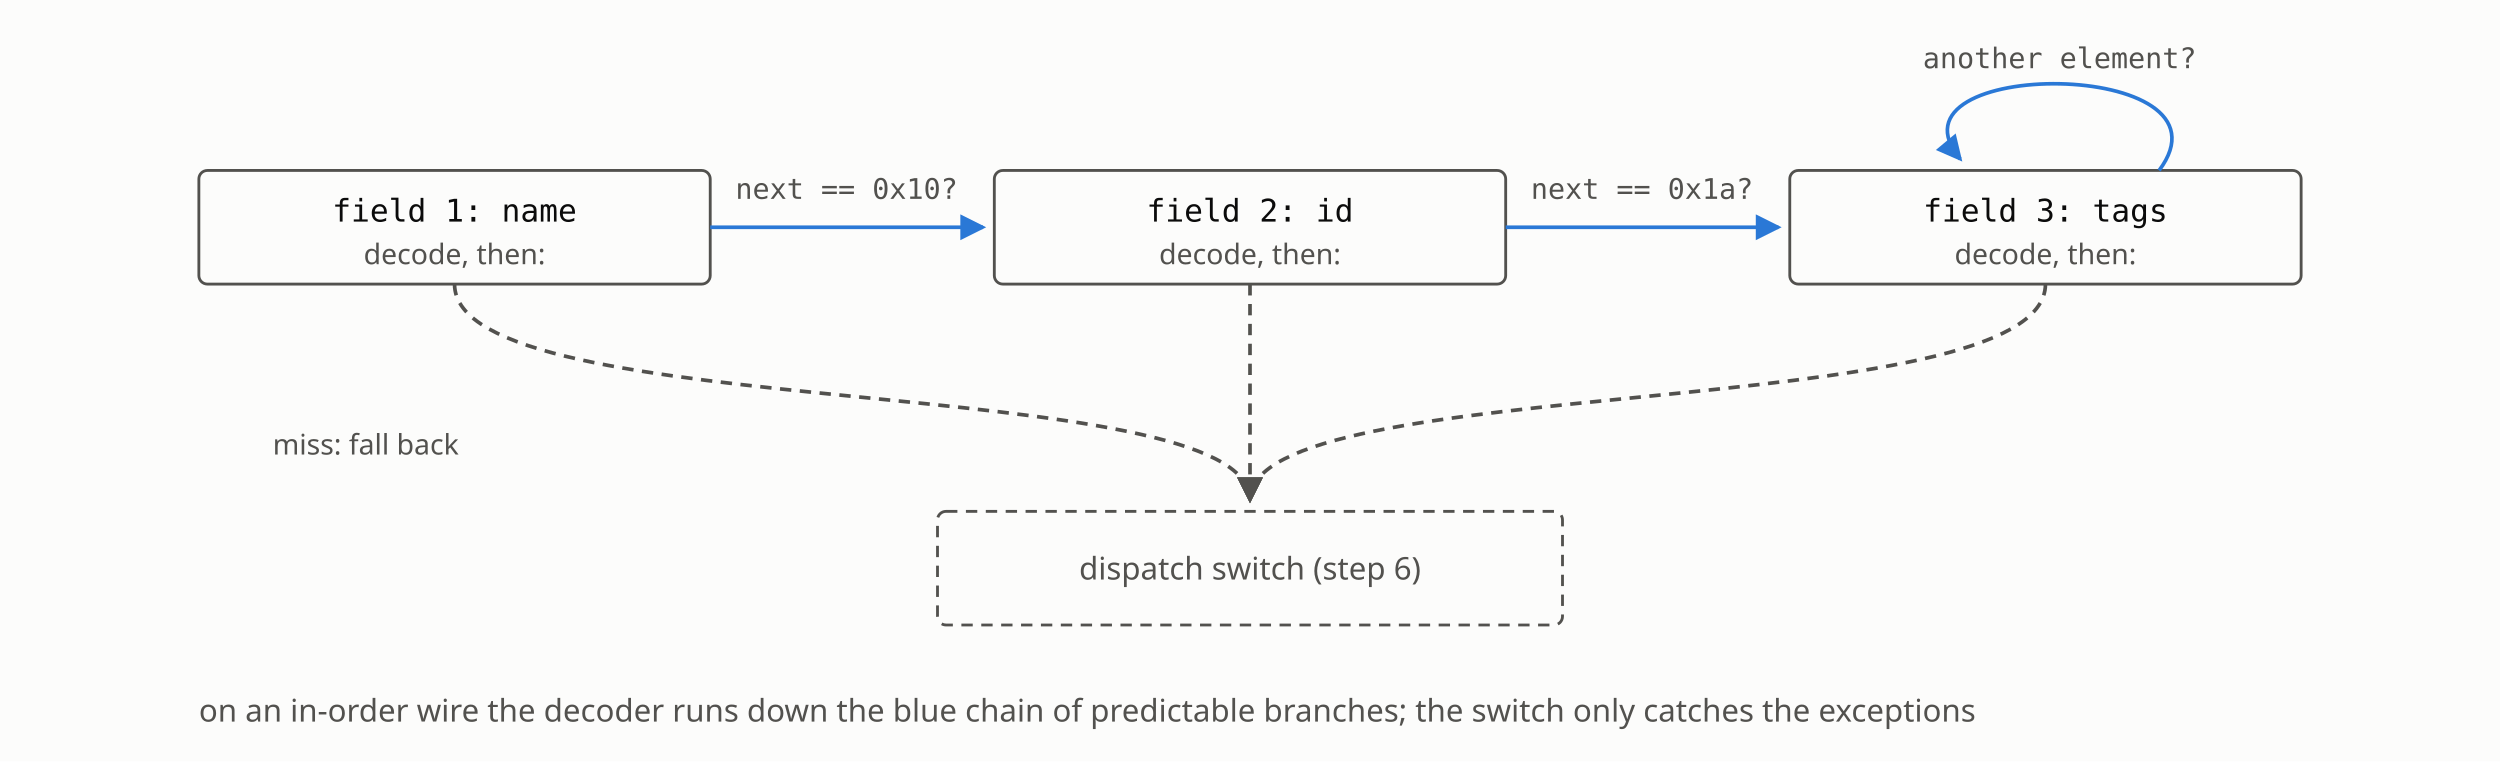
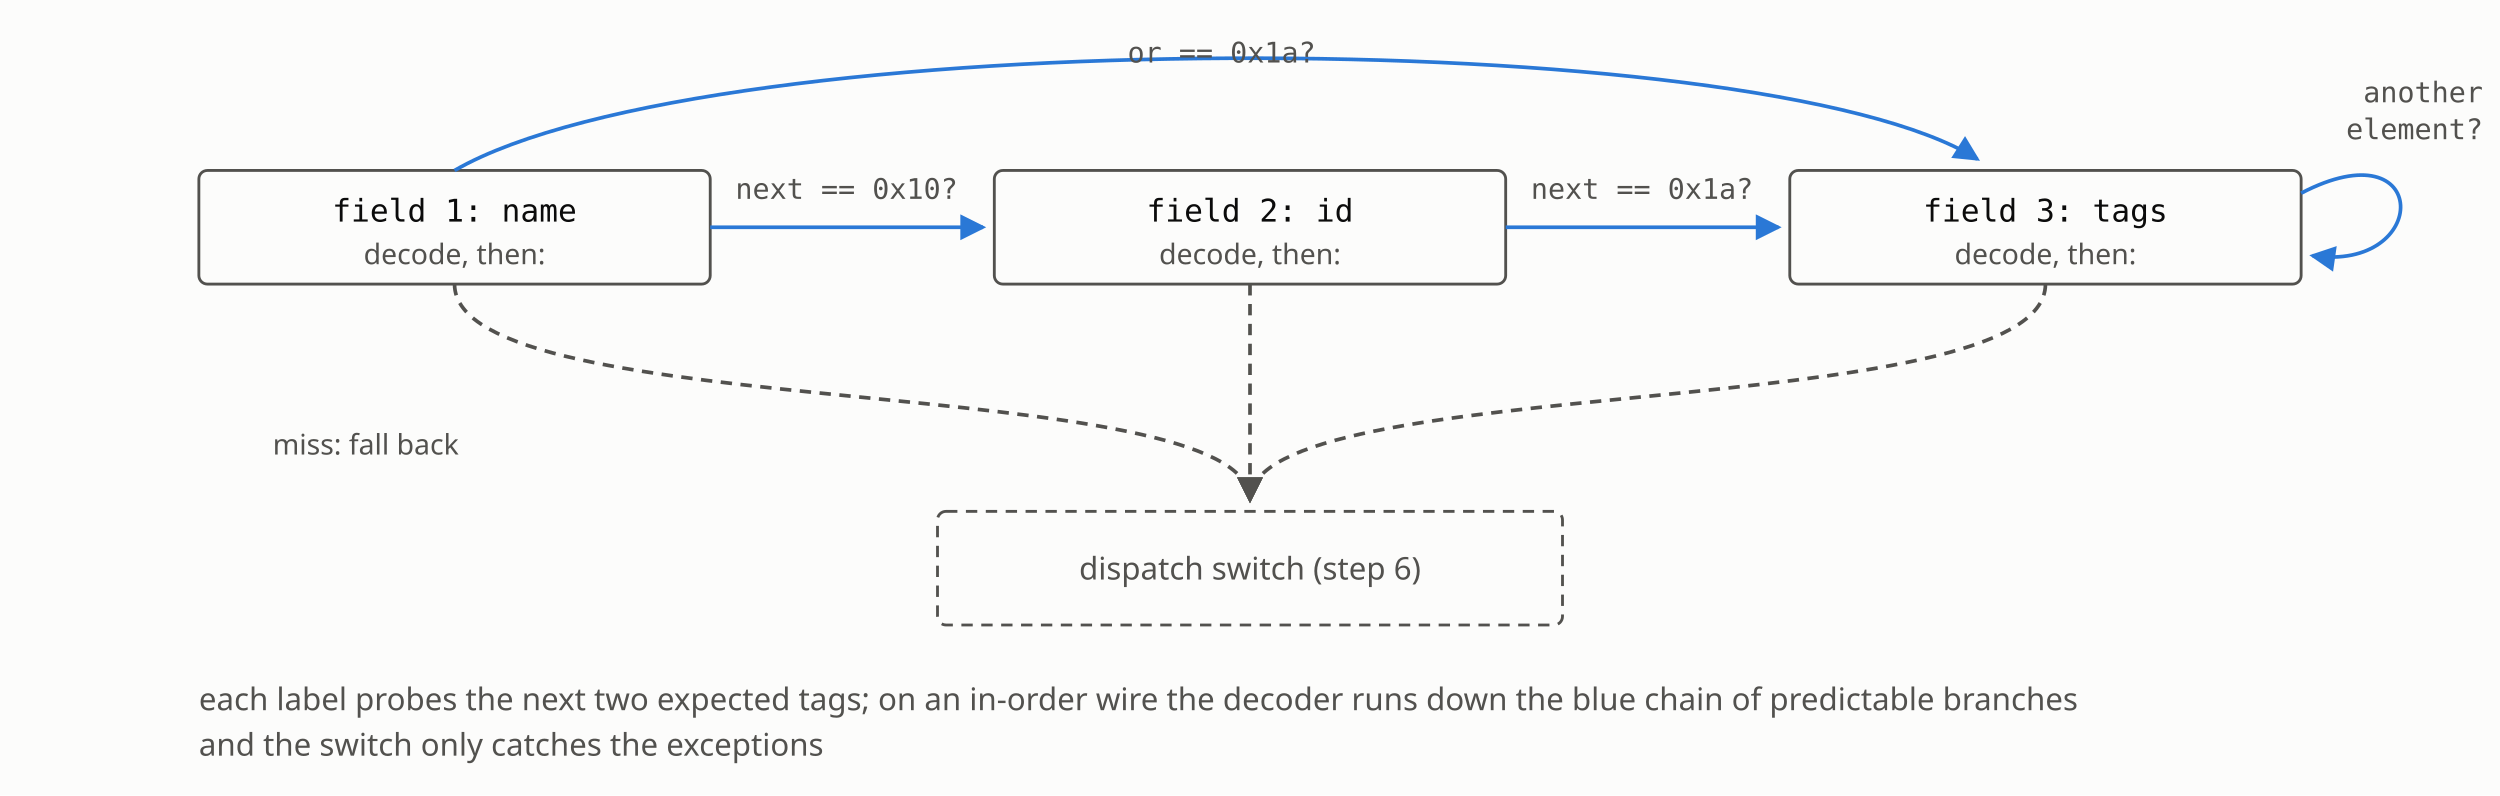
- <svg xmlns="http://www.w3.org/2000/svg" viewBox="0 0 880 268" font-family="system-ui,sans-serif">
-   <rect width="880" height="268" fill="#fcfcfb" />
+ <svg xmlns="http://www.w3.org/2000/svg" viewBox="0 0 880 280" font-family="system-ui,sans-serif">
+   <rect width="880" height="280" fill="#fcfcfb" />
  <style>.t{font-size:14.5px;font-weight:600;fill:#0b0b0b}.a{font-size:11px;fill:#52514e}.g{font-size:10px;fill:#52514e}.m{font-size:11px;font-family:ui-monospace,monospace;fill:#0b0b0b}.mg{font-size:10px;font-family:ui-monospace,monospace;fill:#52514e}</style>
  <defs>
    <marker id="ah" viewBox="0 0 8 8" refX="7" refY="4" markerWidth="7" markerHeight="7" orient="auto-start-reverse">
      <path d="M0 0 L8 4 L0 8 z" fill="#52514e" />
    </marker>
    <marker id="ahb" viewBox="0 0 8 8" refX="7" refY="4" markerWidth="7" markerHeight="7" orient="auto-start-reverse">
      <path d="M0 0 L8 4 L0 8 z" fill="#2a78d6" />
    </marker>
  </defs>
  <rect x="70" y="60" width="180" height="40" fill="none" stroke="#52514e" stroke-width="1" rx="3" />
  <text x="160" y="78" class="m" text-anchor="middle">field 1: name</text>
  <text x="160" y="93" class="g" text-anchor="middle">decode, then:</text>
  <rect x="350" y="60" width="180" height="40" fill="none" stroke="#52514e" stroke-width="1" rx="3" />
  <text x="440" y="78" class="m" text-anchor="middle">field 2: id</text>
  <text x="440" y="93" class="g" text-anchor="middle">decode, then:</text>
  <rect x="630" y="60" width="180" height="40" fill="none" stroke="#52514e" stroke-width="1" rx="3" />
  <text x="720" y="78" class="m" text-anchor="middle">field 3: tags</text>
  <text x="720" y="93" class="g" text-anchor="middle">decode, then:</text>
  <line x1="250" y1="80" x2="346" y2="80" stroke="#2a78d6" stroke-width="1.3" marker-end="url(#ahb)" />
  <text x="298" y="70" class="mg" text-anchor="middle">next == 0x10?</text>
+   <path d="M 160 60 C 250 8, 620 8, 696 56" fill="none" stroke="#2a78d6" stroke-width="1.3" marker-end="url(#ahb)" />
+   <text x="430" y="22" class="mg" text-anchor="middle">or == 0x1a?</text>
  <line x1="530" y1="80" x2="626" y2="80" stroke="#2a78d6" stroke-width="1.3" marker-end="url(#ahb)" />
  <text x="578" y="70" class="mg" text-anchor="middle">next == 0x1a?</text>
-   <path d="M 760 60 C 790 20, 660 20, 690 56" fill="none" stroke="#2a78d6" stroke-width="1.3" marker-end="url(#ahb)" />
-   <text x="725" y="24" class="mg" text-anchor="middle">another element?</text>
+   <path d="M 810 68 C 856 44, 856 96, 814 90" fill="none" stroke="#2a78d6" stroke-width="1.3" marker-end="url(#ahb)" />
+   <text x="874" y="36" class="mg" text-anchor="end">another</text>
+   <text x="874" y="49" class="mg" text-anchor="end">element?</text>
  <rect x="330" y="180" width="220" height="40" fill="none" stroke="#52514e" stroke-width="1" rx="3" stroke-dasharray="4 3" />
  <text x="440" y="204" class="a" text-anchor="middle">dispatch switch (step 6)</text>
  <path d="M 160 100 C 160 150, 440 130, 440 176" fill="none" stroke="#52514e" stroke-width="1.3" stroke-dasharray="4 3" marker-end="url(#ah)" />
  <path d="M 440 100 C 440 150, 440 130, 440 176" fill="none" stroke="#52514e" stroke-width="1.3" stroke-dasharray="4 3" marker-end="url(#ah)" />
  <path d="M 720 100 C 720 150, 440 130, 440 176" fill="none" stroke="#52514e" stroke-width="1.3" stroke-dasharray="4 3" marker-end="url(#ah)" />
  <text x="96" y="160" class="g" text-anchor="start">miss: fall back</text>
-   <text x="70" y="254" class="a" text-anchor="start">on an in-order wire the decoder runs down the blue chain of predictable branches; the switch only catches the exceptions</text>
+   <text x="70" y="250" class="a" text-anchor="start">each label probes the next two expected tags; on an in-order wire the decoder runs down the blue chain of predictable branches</text>
+   <text x="70" y="266" class="a" text-anchor="start">and the switch only catches the exceptions</text>
</svg>
